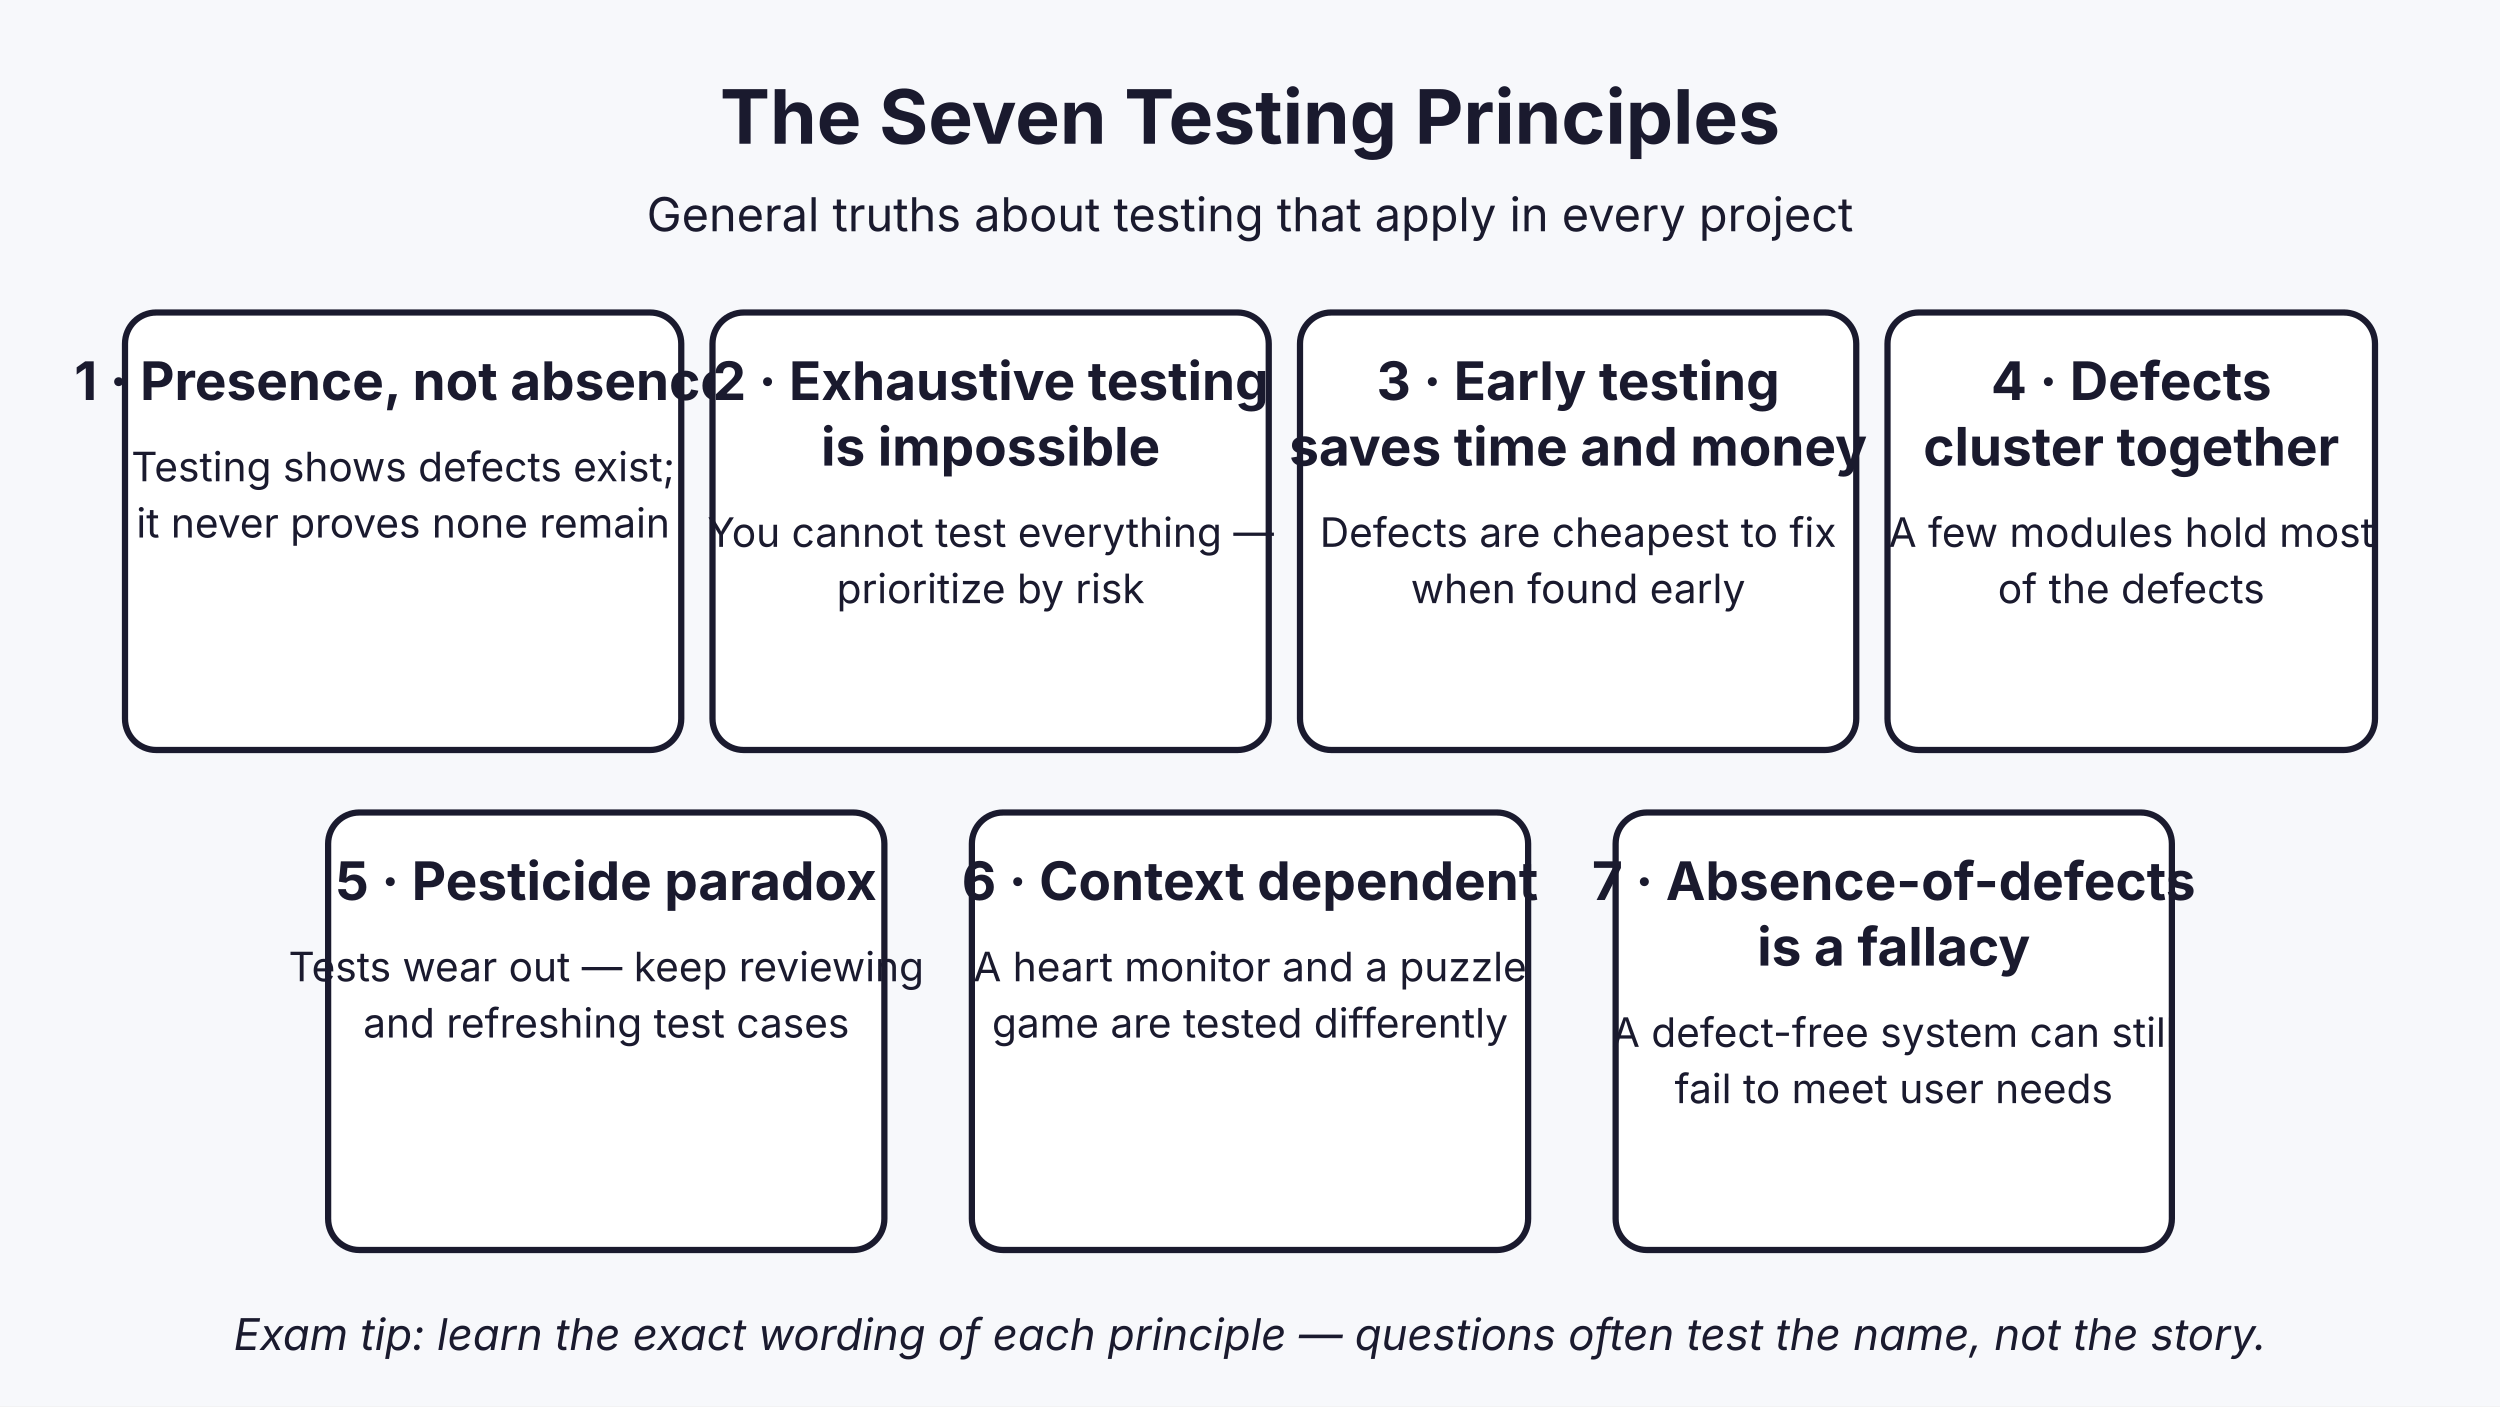
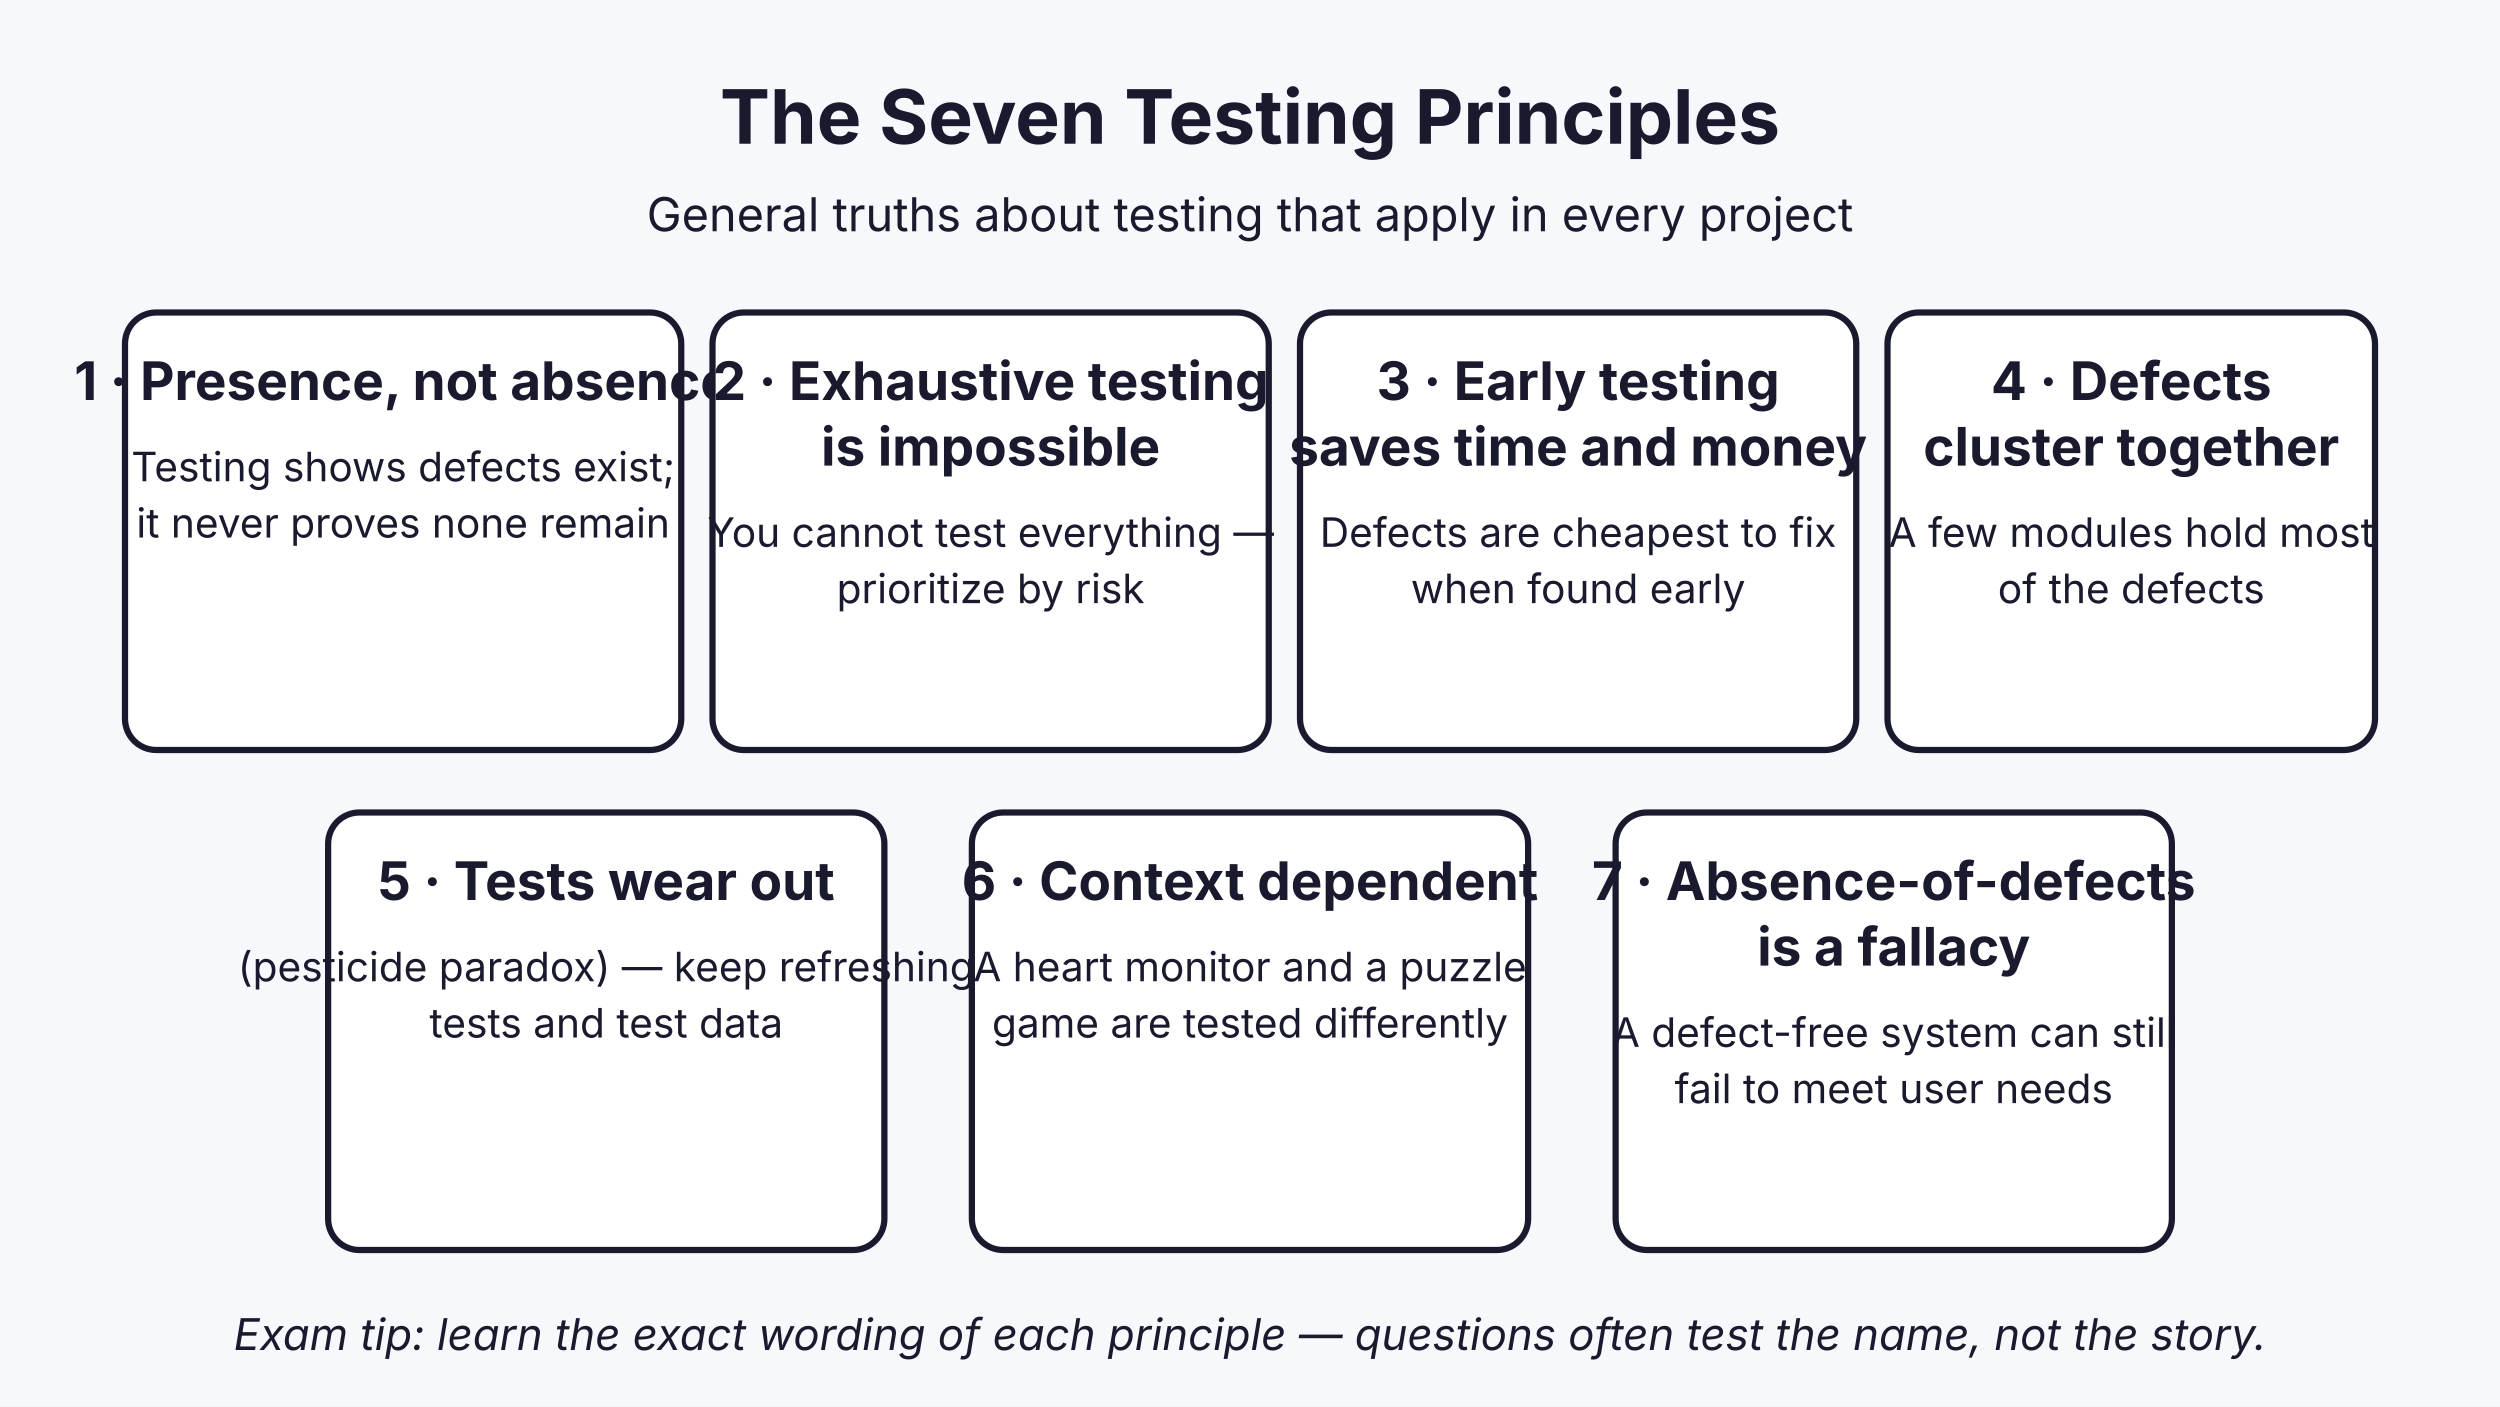
<svg xmlns="http://www.w3.org/2000/svg" viewBox="0 0 800 450" font-family="system-ui, -apple-system, 'Segoe UI', sans-serif">
  <rect width="800" height="450" fill="#f7f8fb" />
  <text x="400" y="46" text-anchor="middle" font-size="24" font-weight="700" fill="#1a1a2e">The Seven Testing Principles</text>
  <text x="400" y="74" text-anchor="middle" font-size="15" fill="#1a1a2e">General truths about testing that apply in every project</text>
  <rect x="40" y="100" width="178" height="140" rx="10" fill="#ffffff" stroke="#1a1a2e" stroke-width="2" />
  <text x="129" y="128" text-anchor="middle" font-size="17" font-weight="700" fill="#1a1a2e">1 · Presence, not absence</text>
  <text x="129" y="154" text-anchor="middle" font-size="13" fill="#1a1a2e">Testing shows defects exist;</text>
  <text x="129" y="172" text-anchor="middle" font-size="13" fill="#1a1a2e">it never proves none remain</text>
  <rect x="228" y="100" width="178" height="140" rx="10" fill="#ffffff" stroke="#1a1a2e" stroke-width="2" />
  <text x="317" y="128" text-anchor="middle" font-size="17" font-weight="700" fill="#1a1a2e">2 · Exhaustive testing</text>
  <text x="317" y="149" text-anchor="middle" font-size="17" font-weight="700" fill="#1a1a2e">is impossible</text>
  <text x="317" y="175" text-anchor="middle" font-size="13" fill="#1a1a2e">You cannot test everything —</text>
  <text x="317" y="193" text-anchor="middle" font-size="13" fill="#1a1a2e">prioritize by risk</text>
  <rect x="416" y="100" width="178" height="140" rx="10" fill="#ffffff" stroke="#1a1a2e" stroke-width="2" />
  <text x="505" y="128" text-anchor="middle" font-size="17" font-weight="700" fill="#1a1a2e">3 · Early testing</text>
  <text x="505" y="149" text-anchor="middle" font-size="17" font-weight="700" fill="#1a1a2e">saves time and money</text>
  <text x="505" y="175" text-anchor="middle" font-size="13" fill="#1a1a2e">Defects are cheapest to fix</text>
  <text x="505" y="193" text-anchor="middle" font-size="13" fill="#1a1a2e">when found early</text>
  <rect x="604" y="100" width="156" height="140" rx="10" fill="#ffffff" stroke="#1a1a2e" stroke-width="2" />
  <text x="682" y="128" text-anchor="middle" font-size="17" font-weight="700" fill="#1a1a2e">4 · Defects</text>
  <text x="682" y="149" text-anchor="middle" font-size="17" font-weight="700" fill="#1a1a2e">cluster together</text>
  <text x="682" y="175" text-anchor="middle" font-size="13" fill="#1a1a2e">A few modules hold most</text>
  <text x="682" y="193" text-anchor="middle" font-size="13" fill="#1a1a2e">of the defects</text>
  <rect x="105" y="260" width="178" height="140" rx="10" fill="#ffffff" stroke="#1a1a2e" stroke-width="2" />
-   <text x="194" y="288" text-anchor="middle" font-size="17" font-weight="700" fill="#1a1a2e">5 · Pesticide paradox</text>
-   <text x="194" y="314" text-anchor="middle" font-size="13" fill="#1a1a2e">Tests wear out — keep reviewing</text>
-   <text x="194" y="332" text-anchor="middle" font-size="13" fill="#1a1a2e">and refreshing test cases</text>
+   <text x="194" y="288" text-anchor="middle" font-size="17" font-weight="700" fill="#1a1a2e">5 · Tests wear out</text>
+   <text x="194" y="314" text-anchor="middle" font-size="13" fill="#1a1a2e">(pesticide paradox) — keep refreshing</text>
+   <text x="194" y="332" text-anchor="middle" font-size="13" fill="#1a1a2e">tests and test data</text>
  <rect x="311" y="260" width="178" height="140" rx="10" fill="#ffffff" stroke="#1a1a2e" stroke-width="2" />
  <text x="400" y="288" text-anchor="middle" font-size="17" font-weight="700" fill="#1a1a2e">6 · Context dependent</text>
  <text x="400" y="314" text-anchor="middle" font-size="13" fill="#1a1a2e">A heart monitor and a puzzle</text>
  <text x="400" y="332" text-anchor="middle" font-size="13" fill="#1a1a2e">game are tested differently</text>
  <rect x="517" y="260" width="178" height="140" rx="10" fill="#ffffff" stroke="#1a1a2e" stroke-width="2" />
  <text x="606" y="288" text-anchor="middle" font-size="17" font-weight="700" fill="#1a1a2e">7 · Absence-of-defects</text>
  <text x="606" y="309" text-anchor="middle" font-size="17" font-weight="700" fill="#1a1a2e">is a fallacy</text>
  <text x="606" y="335" text-anchor="middle" font-size="13" fill="#1a1a2e">A defect-free system can still</text>
  <text x="606" y="353" text-anchor="middle" font-size="13" fill="#1a1a2e">fail to meet user needs</text>
  <text x="400" y="432" text-anchor="middle" font-size="14" font-style="italic" fill="#1a1a2e">Exam tip: learn the exact wording of each principle — questions often test the name, not the story.</text>
</svg>
